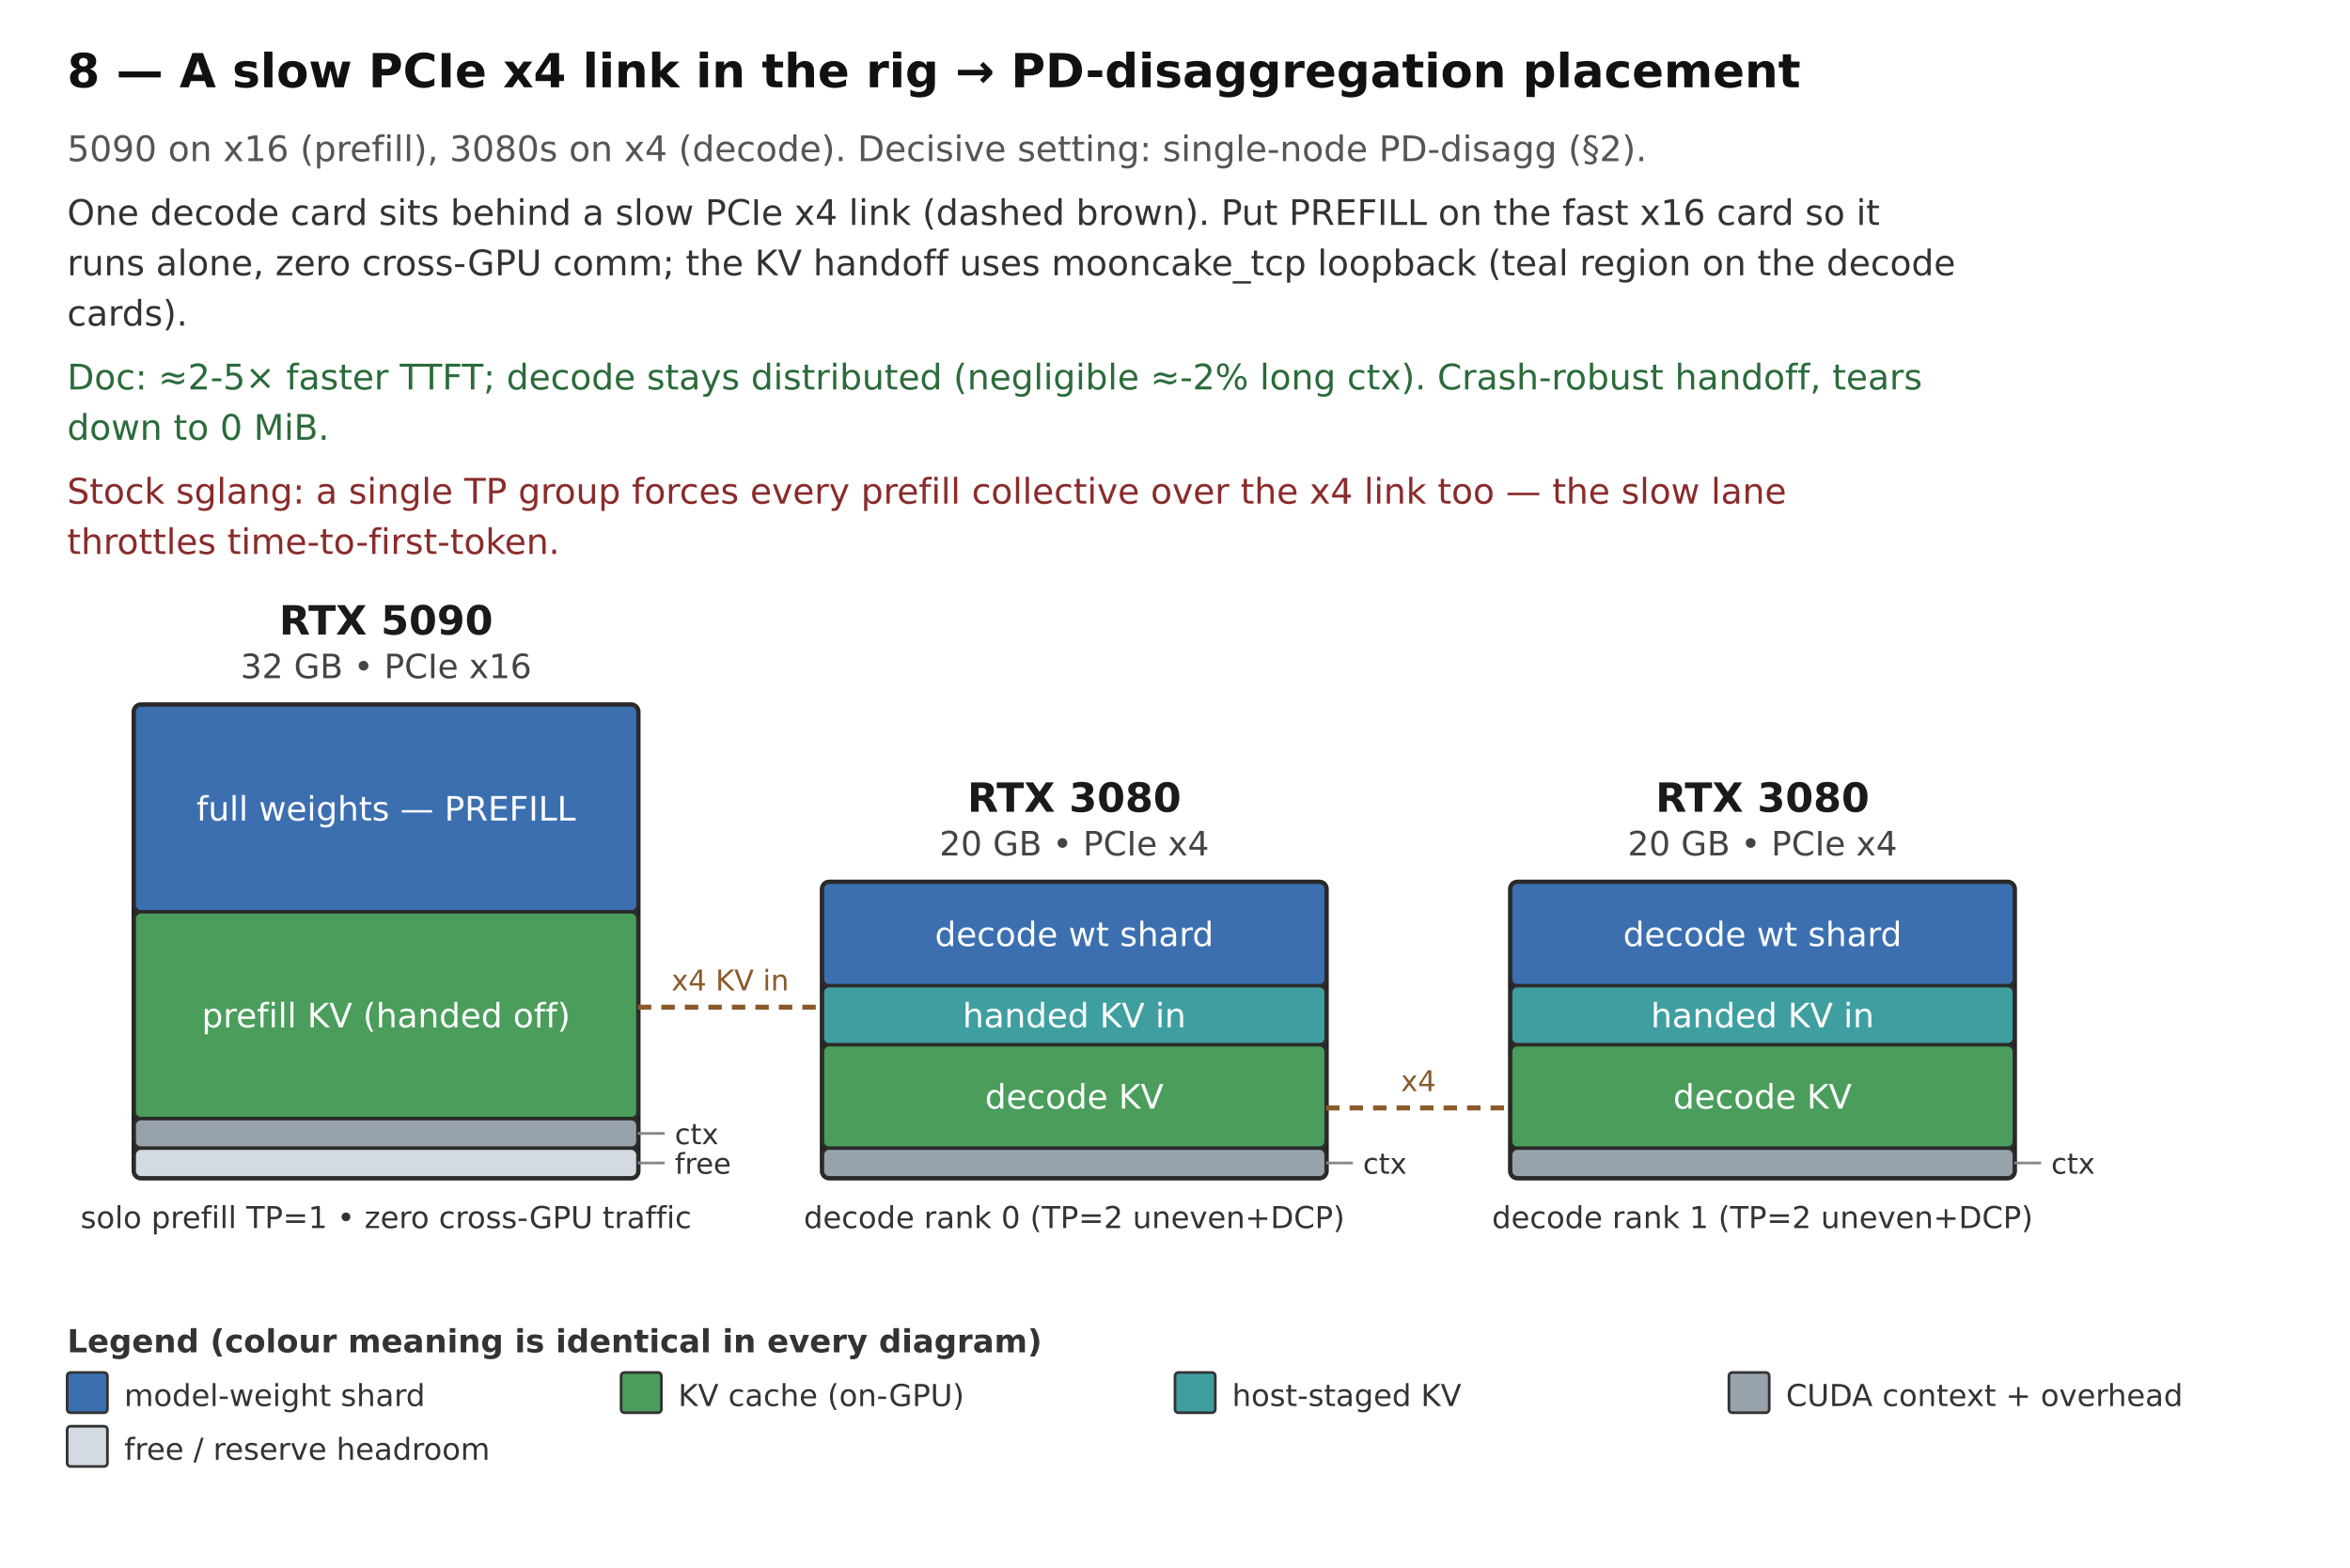
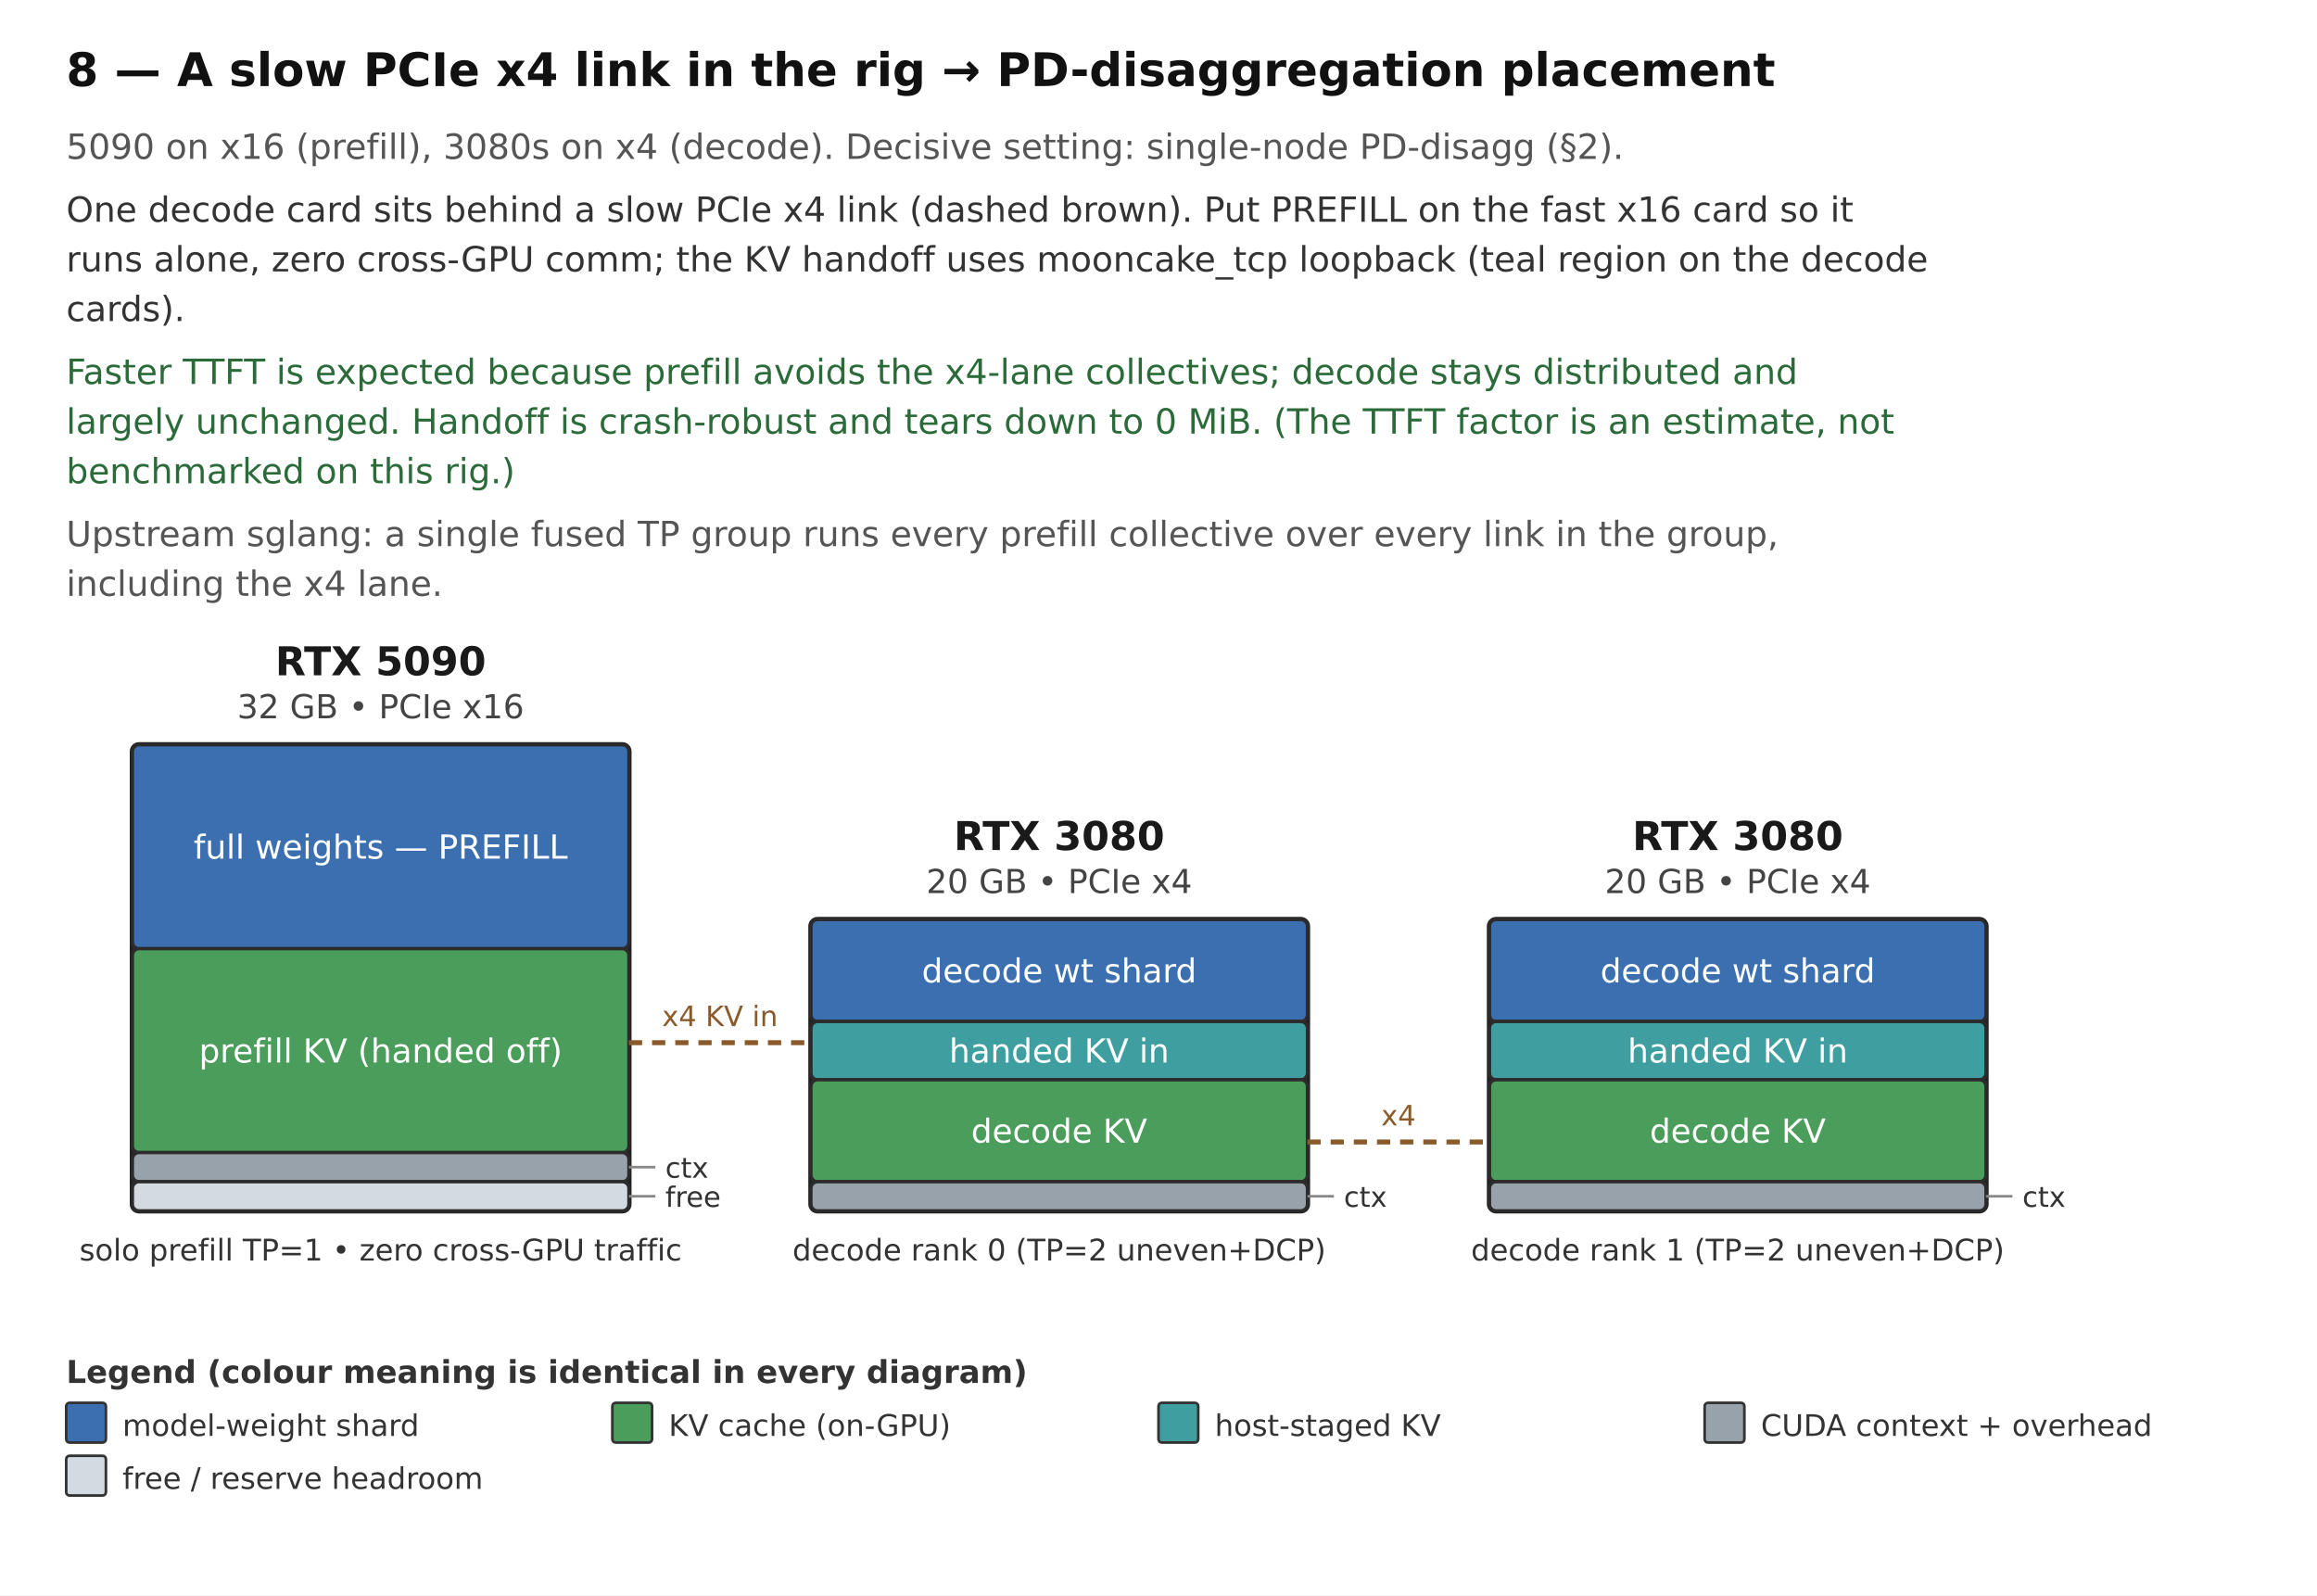
- <svg xmlns="http://www.w3.org/2000/svg" viewBox="0 0 700 467" width="700" height="467" font-family="sans-serif">
+ <svg xmlns="http://www.w3.org/2000/svg" viewBox="0 0 700 482" width="700" height="482" font-family="sans-serif">
  <defs>
    <marker id="arr" markerWidth="9" markerHeight="9" refX="6.5" refY="3" orient="auto" markerUnits="userSpaceOnUse">
      <path d="M0,0 L7,3 L0,6 Z" fill="#333" />
    </marker>
    <marker id="arrP" markerWidth="9" markerHeight="9" refX="6.5" refY="3" orient="auto" markerUnits="userSpaceOnUse">
      <path d="M0,0 L7,3 L0,6 Z" fill="#8a5a2b" />
    </marker>
    <marker id="arrG" markerWidth="9" markerHeight="9" refX="6.5" refY="3" orient="auto" markerUnits="userSpaceOnUse">
      <path d="M0,0 L7,3 L0,6 Z" fill="#227a3a" />
    </marker>
    <marker id="arrR" markerWidth="9" markerHeight="9" refX="6.5" refY="3" orient="auto" markerUnits="userSpaceOnUse">
      <path d="M0,0 L7,3 L0,6 Z" fill="#c0504d" />
    </marker>
    <marker id="arrB" markerWidth="9" markerHeight="9" refX="6.5" refY="3" orient="auto" markerUnits="userSpaceOnUse">
      <path d="M0,0 L7,3 L0,6 Z" fill="#3b6fb0" />
    </marker>
    <marker id="arrV" markerWidth="9" markerHeight="9" refX="6.5" refY="3" orient="auto" markerUnits="userSpaceOnUse">
      <path d="M0,0 L7,3 L0,6 Z" fill="#7d5ba6" />
    </marker>
  </defs>
-   <rect x="0.0" y="0.0" width="700.0" height="467.0" rx="0" fill="#ffffff" stroke="none" stroke-width="0" />
+   <rect x="0.0" y="0.0" width="700.0" height="482.0" rx="0" fill="#ffffff" stroke="none" stroke-width="0" />
  <text x="20.0" y="26.0" font-family="DejaVu Sans, Verdana, Arial, sans-serif" font-size="14" font-weight="bold" text-anchor="start" fill="#111">8 — A slow PCIe x4 link in the rig → PD-disaggregation placement</text>
  <text x="20.0" y="48.0" font-family="DejaVu Sans, Verdana, Arial, sans-serif" font-size="10.5" font-weight="normal" text-anchor="start" fill="#555">5090 on x16 (prefill), 3080s on x4 (decode). Decisive setting: single-node PD-disagg (§2).</text>
  <text x="20.0" y="67.0" font-family="DejaVu Sans, Verdana, Arial, sans-serif" font-size="10.5" font-weight="normal" text-anchor="start" fill="#333">One decode card sits behind a slow PCIe x4 link (dashed brown). Put PREFILL on the fast x16 card so it</text>
  <text x="20.0" y="82.0" font-family="DejaVu Sans, Verdana, Arial, sans-serif" font-size="10.5" font-weight="normal" text-anchor="start" fill="#333">runs alone, zero cross-GPU comm; the KV handoff uses mooncake_tcp loopback (teal region on the decode</text>
  <text x="20.0" y="97.0" font-family="DejaVu Sans, Verdana, Arial, sans-serif" font-size="10.5" font-weight="normal" text-anchor="start" fill="#333">cards).</text>
-   <text x="20.0" y="116.0" font-family="DejaVu Sans, Verdana, Arial, sans-serif" font-size="10.5" font-weight="normal" text-anchor="start" fill="#2b6b3a">Doc: ≈2-5× faster TTFT; decode stays distributed (negligible ≈-2% long ctx). Crash-robust handoff, tears</text>
-   <text x="20.0" y="131.0" font-family="DejaVu Sans, Verdana, Arial, sans-serif" font-size="10.5" font-weight="normal" text-anchor="start" fill="#2b6b3a">down to 0 MiB.</text>
-   <text x="20.0" y="150.0" font-family="DejaVu Sans, Verdana, Arial, sans-serif" font-size="10.5" font-weight="normal" text-anchor="start" fill="#8a2b2b">Stock sglang: a single TP group forces every prefill collective over the x4 link too — the slow lane</text>
-   <text x="20.0" y="165.0" font-family="DejaVu Sans, Verdana, Arial, sans-serif" font-size="10.5" font-weight="normal" text-anchor="start" fill="#8a2b2b">throttles time-to-first-token.</text>
-   <text x="115.0" y="189.0" font-family="DejaVu Sans, Verdana, Arial, sans-serif" font-size="12" font-weight="bold" text-anchor="middle" fill="#1a1a1a">RTX 5090</text>
-   <text x="115.0" y="202.0" font-family="DejaVu Sans, Verdana, Arial, sans-serif" font-size="10" font-weight="normal" text-anchor="middle" fill="#444">32 GB • PCIe x16</text>
-   <rect x="40.0" y="210.0" width="150.0" height="140.8" rx="2" fill="none" stroke="#222" stroke-width="1.6" />
-   <rect x="40.0" y="210.0" width="150.0" height="61.6" rx="2" fill="#3b6fb0" stroke="#2b2b2b" stroke-width="1.0" />
-   <text x="115.0" y="244.4" font-family="DejaVu Sans, Verdana, Arial, sans-serif" font-size="10" font-weight="normal" text-anchor="middle" fill="#ffffff">full weights — PREFILL</text>
-   <rect x="40.0" y="271.6" width="150.0" height="61.6" rx="2" fill="#4a9d5b" stroke="#2b2b2b" stroke-width="1.0" />
-   <text x="115.0" y="306.0" font-family="DejaVu Sans, Verdana, Arial, sans-serif" font-size="10" font-weight="normal" text-anchor="middle" fill="#ffffff">prefill KV (handed off)</text>
-   <rect x="40.0" y="333.2" width="150.0" height="8.8" rx="2" fill="#98a2ab" stroke="#2b2b2b" stroke-width="1.0" />
-   <line x1="190.0" y1="337.6" x2="198.0" y2="337.6" stroke="#888" stroke-width="0.8" />
-   <text x="201.0" y="340.8" font-family="DejaVu Sans, Verdana, Arial, sans-serif" font-size="8.5" font-weight="normal" text-anchor="start" fill="#333">ctx</text>
-   <rect x="40.0" y="342.0" width="150.0" height="8.8" rx="2" fill="#d3dae1" stroke="#2b2b2b" stroke-width="1.0" />
-   <line x1="190.0" y1="346.4" x2="198.0" y2="346.4" stroke="#888" stroke-width="0.8" />
-   <text x="201.0" y="349.6" font-family="DejaVu Sans, Verdana, Arial, sans-serif" font-size="8.5" font-weight="normal" text-anchor="start" fill="#333">free</text>
-   <text x="115.0" y="365.8" font-family="DejaVu Sans, Verdana, Arial, sans-serif" font-size="9" font-weight="normal" text-anchor="middle" fill="#333">solo prefill TP=1 • zero cross-GPU traffic</text>
-   <text x="320.0" y="241.8" font-family="DejaVu Sans, Verdana, Arial, sans-serif" font-size="12" font-weight="bold" text-anchor="middle" fill="#1a1a1a">RTX 3080</text>
-   <text x="320.0" y="254.8" font-family="DejaVu Sans, Verdana, Arial, sans-serif" font-size="10" font-weight="normal" text-anchor="middle" fill="#444">20 GB • PCIe x4</text>
-   <rect x="245.0" y="262.8" width="150.0" height="88.0" rx="2" fill="none" stroke="#222" stroke-width="1.6" />
-   <rect x="245.0" y="262.8" width="150.0" height="30.8" rx="2" fill="#3b6fb0" stroke="#2b2b2b" stroke-width="1.0" />
-   <text x="320.0" y="281.8" font-family="DejaVu Sans, Verdana, Arial, sans-serif" font-size="10" font-weight="normal" text-anchor="middle" fill="#ffffff">decode wt shard</text>
-   <rect x="245.0" y="293.6" width="150.0" height="17.6" rx="2" fill="#3f9fa0" stroke="#2b2b2b" stroke-width="1.0" />
-   <text x="320.0" y="306.0" font-family="DejaVu Sans, Verdana, Arial, sans-serif" font-size="10" font-weight="normal" text-anchor="middle" fill="#ffffff">handed KV in</text>
-   <rect x="245.0" y="311.2" width="150.0" height="30.8" rx="2" fill="#4a9d5b" stroke="#2b2b2b" stroke-width="1.0" />
-   <text x="320.0" y="330.2" font-family="DejaVu Sans, Verdana, Arial, sans-serif" font-size="10" font-weight="normal" text-anchor="middle" fill="#ffffff">decode KV</text>
-   <rect x="245.0" y="342.0" width="150.0" height="8.8" rx="2" fill="#98a2ab" stroke="#2b2b2b" stroke-width="1.0" />
-   <line x1="395.0" y1="346.4" x2="403.0" y2="346.4" stroke="#888" stroke-width="0.8" />
-   <text x="406.0" y="349.6" font-family="DejaVu Sans, Verdana, Arial, sans-serif" font-size="8.5" font-weight="normal" text-anchor="start" fill="#333">ctx</text>
-   <text x="320.0" y="365.8" font-family="DejaVu Sans, Verdana, Arial, sans-serif" font-size="9" font-weight="normal" text-anchor="middle" fill="#333">decode rank 0 (TP=2 uneven+DCP)</text>
-   <text x="525.0" y="241.8" font-family="DejaVu Sans, Verdana, Arial, sans-serif" font-size="12" font-weight="bold" text-anchor="middle" fill="#1a1a1a">RTX 3080</text>
-   <text x="525.0" y="254.8" font-family="DejaVu Sans, Verdana, Arial, sans-serif" font-size="10" font-weight="normal" text-anchor="middle" fill="#444">20 GB • PCIe x4</text>
-   <rect x="450.0" y="262.8" width="150.0" height="88.0" rx="2" fill="none" stroke="#222" stroke-width="1.6" />
-   <rect x="450.0" y="262.8" width="150.0" height="30.8" rx="2" fill="#3b6fb0" stroke="#2b2b2b" stroke-width="1.0" />
-   <text x="525.0" y="281.8" font-family="DejaVu Sans, Verdana, Arial, sans-serif" font-size="10" font-weight="normal" text-anchor="middle" fill="#ffffff">decode wt shard</text>
-   <rect x="450.0" y="293.6" width="150.0" height="17.6" rx="2" fill="#3f9fa0" stroke="#2b2b2b" stroke-width="1.0" />
-   <text x="525.0" y="306.0" font-family="DejaVu Sans, Verdana, Arial, sans-serif" font-size="10" font-weight="normal" text-anchor="middle" fill="#ffffff">handed KV in</text>
-   <rect x="450.0" y="311.2" width="150.0" height="30.8" rx="2" fill="#4a9d5b" stroke="#2b2b2b" stroke-width="1.0" />
-   <text x="525.0" y="330.2" font-family="DejaVu Sans, Verdana, Arial, sans-serif" font-size="10" font-weight="normal" text-anchor="middle" fill="#ffffff">decode KV</text>
-   <rect x="450.0" y="342.0" width="150.0" height="8.8" rx="2" fill="#98a2ab" stroke="#2b2b2b" stroke-width="1.0" />
-   <line x1="600.0" y1="346.4" x2="608.0" y2="346.4" stroke="#888" stroke-width="0.8" />
-   <text x="611.0" y="349.6" font-family="DejaVu Sans, Verdana, Arial, sans-serif" font-size="8.5" font-weight="normal" text-anchor="start" fill="#333">ctx</text>
-   <text x="525.0" y="365.8" font-family="DejaVu Sans, Verdana, Arial, sans-serif" font-size="9" font-weight="normal" text-anchor="middle" fill="#333">decode rank 1 (TP=2 uneven+DCP)</text>
-   <line x1="190.0" y1="300.0" x2="245.0" y2="300.0" stroke="#8a5a2b" stroke-width="1.5" stroke-dasharray="4 3" />
-   <text x="217.5" y="295.0" font-family="DejaVu Sans, Verdana, Arial, sans-serif" font-size="8.5" font-weight="normal" text-anchor="middle" fill="#8a5a2b">x4 KV in</text>
-   <line x1="395.0" y1="330.0" x2="450.0" y2="330.0" stroke="#8a5a2b" stroke-width="1.5" stroke-dasharray="4 3" />
-   <text x="422.5" y="325.0" font-family="DejaVu Sans, Verdana, Arial, sans-serif" font-size="8.5" font-weight="normal" text-anchor="middle" fill="#8a5a2b">x4</text>
-   <text x="20.0" y="402.8" font-family="DejaVu Sans, Verdana, Arial, sans-serif" font-size="9.5" font-weight="bold" text-anchor="start" fill="#333">Legend (colour meaning is identical in every diagram)</text>
-   <rect x="20.0" y="408.8" width="12.0" height="12.0" rx="1" fill="#3b6fb0" stroke="#333" stroke-width="0.8" />
-   <text x="37.0" y="418.8" font-family="DejaVu Sans, Verdana, Arial, sans-serif" font-size="9" font-weight="normal" text-anchor="start" fill="#333">model-weight shard</text>
-   <rect x="185.0" y="408.8" width="12.0" height="12.0" rx="1" fill="#4a9d5b" stroke="#333" stroke-width="0.8" />
-   <text x="202.0" y="418.8" font-family="DejaVu Sans, Verdana, Arial, sans-serif" font-size="9" font-weight="normal" text-anchor="start" fill="#333">KV cache (on-GPU)</text>
-   <rect x="350.0" y="408.8" width="12.0" height="12.0" rx="1" fill="#3f9fa0" stroke="#333" stroke-width="0.8" />
-   <text x="367.0" y="418.8" font-family="DejaVu Sans, Verdana, Arial, sans-serif" font-size="9" font-weight="normal" text-anchor="start" fill="#333">host-staged KV</text>
-   <rect x="515.0" y="408.8" width="12.0" height="12.0" rx="1" fill="#98a2ab" stroke="#333" stroke-width="0.8" />
-   <text x="532.0" y="418.8" font-family="DejaVu Sans, Verdana, Arial, sans-serif" font-size="9" font-weight="normal" text-anchor="start" fill="#333">CUDA context + overhead</text>
-   <rect x="20.0" y="424.8" width="12.0" height="12.0" rx="1" fill="#d3dae1" stroke="#333" stroke-width="0.8" />
-   <text x="37.0" y="434.8" font-family="DejaVu Sans, Verdana, Arial, sans-serif" font-size="9" font-weight="normal" text-anchor="start" fill="#333">free / reserve headroom</text>
+   <text x="20.0" y="116.0" font-family="DejaVu Sans, Verdana, Arial, sans-serif" font-size="10.5" font-weight="normal" text-anchor="start" fill="#2b6b3a">Faster TTFT is expected because prefill avoids the x4-lane collectives; decode stays distributed and</text>
+   <text x="20.0" y="131.0" font-family="DejaVu Sans, Verdana, Arial, sans-serif" font-size="10.5" font-weight="normal" text-anchor="start" fill="#2b6b3a">largely unchanged. Handoff is crash-robust and tears down to 0 MiB. (The TTFT factor is an estimate, not</text>
+   <text x="20.0" y="146.0" font-family="DejaVu Sans, Verdana, Arial, sans-serif" font-size="10.5" font-weight="normal" text-anchor="start" fill="#2b6b3a">benchmarked on this rig.)</text>
+   <text x="20.0" y="165.0" font-family="DejaVu Sans, Verdana, Arial, sans-serif" font-size="10.5" font-weight="normal" text-anchor="start" fill="#555">Upstream sglang: a single fused TP group runs every prefill collective over every link in the group,</text>
+   <text x="20.0" y="180.0" font-family="DejaVu Sans, Verdana, Arial, sans-serif" font-size="10.5" font-weight="normal" text-anchor="start" fill="#555">including the x4 lane.</text>
+   <text x="115.0" y="204.0" font-family="DejaVu Sans, Verdana, Arial, sans-serif" font-size="12" font-weight="bold" text-anchor="middle" fill="#1a1a1a">RTX 5090</text>
+   <text x="115.0" y="217.0" font-family="DejaVu Sans, Verdana, Arial, sans-serif" font-size="10" font-weight="normal" text-anchor="middle" fill="#444">32 GB • PCIe x16</text>
+   <rect x="40.0" y="225.0" width="150.0" height="140.8" rx="2" fill="none" stroke="#222" stroke-width="1.6" />
+   <rect x="40.0" y="225.0" width="150.0" height="61.6" rx="2" fill="#3b6fb0" stroke="#2b2b2b" stroke-width="1.0" />
+   <text x="115.0" y="259.4" font-family="DejaVu Sans, Verdana, Arial, sans-serif" font-size="10" font-weight="normal" text-anchor="middle" fill="#ffffff">full weights — PREFILL</text>
+   <rect x="40.0" y="286.6" width="150.0" height="61.6" rx="2" fill="#4a9d5b" stroke="#2b2b2b" stroke-width="1.0" />
+   <text x="115.0" y="321.0" font-family="DejaVu Sans, Verdana, Arial, sans-serif" font-size="10" font-weight="normal" text-anchor="middle" fill="#ffffff">prefill KV (handed off)</text>
+   <rect x="40.0" y="348.2" width="150.0" height="8.8" rx="2" fill="#98a2ab" stroke="#2b2b2b" stroke-width="1.0" />
+   <line x1="190.0" y1="352.6" x2="198.0" y2="352.6" stroke="#888" stroke-width="0.8" />
+   <text x="201.0" y="355.8" font-family="DejaVu Sans, Verdana, Arial, sans-serif" font-size="8.5" font-weight="normal" text-anchor="start" fill="#333">ctx</text>
+   <rect x="40.0" y="357.0" width="150.0" height="8.8" rx="2" fill="#d3dae1" stroke="#2b2b2b" stroke-width="1.0" />
+   <line x1="190.0" y1="361.4" x2="198.0" y2="361.4" stroke="#888" stroke-width="0.8" />
+   <text x="201.0" y="364.6" font-family="DejaVu Sans, Verdana, Arial, sans-serif" font-size="8.5" font-weight="normal" text-anchor="start" fill="#333">free</text>
+   <text x="115.0" y="380.8" font-family="DejaVu Sans, Verdana, Arial, sans-serif" font-size="9" font-weight="normal" text-anchor="middle" fill="#333">solo prefill TP=1 • zero cross-GPU traffic</text>
+   <text x="320.0" y="256.8" font-family="DejaVu Sans, Verdana, Arial, sans-serif" font-size="12" font-weight="bold" text-anchor="middle" fill="#1a1a1a">RTX 3080</text>
+   <text x="320.0" y="269.8" font-family="DejaVu Sans, Verdana, Arial, sans-serif" font-size="10" font-weight="normal" text-anchor="middle" fill="#444">20 GB • PCIe x4</text>
+   <rect x="245.0" y="277.8" width="150.0" height="88.0" rx="2" fill="none" stroke="#222" stroke-width="1.6" />
+   <rect x="245.0" y="277.8" width="150.0" height="30.8" rx="2" fill="#3b6fb0" stroke="#2b2b2b" stroke-width="1.0" />
+   <text x="320.0" y="296.8" font-family="DejaVu Sans, Verdana, Arial, sans-serif" font-size="10" font-weight="normal" text-anchor="middle" fill="#ffffff">decode wt shard</text>
+   <rect x="245.0" y="308.6" width="150.0" height="17.6" rx="2" fill="#3f9fa0" stroke="#2b2b2b" stroke-width="1.0" />
+   <text x="320.0" y="321.0" font-family="DejaVu Sans, Verdana, Arial, sans-serif" font-size="10" font-weight="normal" text-anchor="middle" fill="#ffffff">handed KV in</text>
+   <rect x="245.0" y="326.2" width="150.0" height="30.8" rx="2" fill="#4a9d5b" stroke="#2b2b2b" stroke-width="1.0" />
+   <text x="320.0" y="345.2" font-family="DejaVu Sans, Verdana, Arial, sans-serif" font-size="10" font-weight="normal" text-anchor="middle" fill="#ffffff">decode KV</text>
+   <rect x="245.0" y="357.0" width="150.0" height="8.8" rx="2" fill="#98a2ab" stroke="#2b2b2b" stroke-width="1.0" />
+   <line x1="395.0" y1="361.4" x2="403.0" y2="361.4" stroke="#888" stroke-width="0.8" />
+   <text x="406.0" y="364.6" font-family="DejaVu Sans, Verdana, Arial, sans-serif" font-size="8.5" font-weight="normal" text-anchor="start" fill="#333">ctx</text>
+   <text x="320.0" y="380.8" font-family="DejaVu Sans, Verdana, Arial, sans-serif" font-size="9" font-weight="normal" text-anchor="middle" fill="#333">decode rank 0 (TP=2 uneven+DCP)</text>
+   <text x="525.0" y="256.8" font-family="DejaVu Sans, Verdana, Arial, sans-serif" font-size="12" font-weight="bold" text-anchor="middle" fill="#1a1a1a">RTX 3080</text>
+   <text x="525.0" y="269.8" font-family="DejaVu Sans, Verdana, Arial, sans-serif" font-size="10" font-weight="normal" text-anchor="middle" fill="#444">20 GB • PCIe x4</text>
+   <rect x="450.0" y="277.8" width="150.0" height="88.0" rx="2" fill="none" stroke="#222" stroke-width="1.6" />
+   <rect x="450.0" y="277.8" width="150.0" height="30.8" rx="2" fill="#3b6fb0" stroke="#2b2b2b" stroke-width="1.0" />
+   <text x="525.0" y="296.8" font-family="DejaVu Sans, Verdana, Arial, sans-serif" font-size="10" font-weight="normal" text-anchor="middle" fill="#ffffff">decode wt shard</text>
+   <rect x="450.0" y="308.6" width="150.0" height="17.6" rx="2" fill="#3f9fa0" stroke="#2b2b2b" stroke-width="1.0" />
+   <text x="525.0" y="321.0" font-family="DejaVu Sans, Verdana, Arial, sans-serif" font-size="10" font-weight="normal" text-anchor="middle" fill="#ffffff">handed KV in</text>
+   <rect x="450.0" y="326.2" width="150.0" height="30.8" rx="2" fill="#4a9d5b" stroke="#2b2b2b" stroke-width="1.0" />
+   <text x="525.0" y="345.2" font-family="DejaVu Sans, Verdana, Arial, sans-serif" font-size="10" font-weight="normal" text-anchor="middle" fill="#ffffff">decode KV</text>
+   <rect x="450.0" y="357.0" width="150.0" height="8.8" rx="2" fill="#98a2ab" stroke="#2b2b2b" stroke-width="1.0" />
+   <line x1="600.0" y1="361.4" x2="608.0" y2="361.4" stroke="#888" stroke-width="0.8" />
+   <text x="611.0" y="364.6" font-family="DejaVu Sans, Verdana, Arial, sans-serif" font-size="8.5" font-weight="normal" text-anchor="start" fill="#333">ctx</text>
+   <text x="525.0" y="380.8" font-family="DejaVu Sans, Verdana, Arial, sans-serif" font-size="9" font-weight="normal" text-anchor="middle" fill="#333">decode rank 1 (TP=2 uneven+DCP)</text>
+   <line x1="190.0" y1="315.0" x2="245.0" y2="315.0" stroke="#8a5a2b" stroke-width="1.5" stroke-dasharray="4 3" />
+   <text x="217.5" y="310.0" font-family="DejaVu Sans, Verdana, Arial, sans-serif" font-size="8.5" font-weight="normal" text-anchor="middle" fill="#8a5a2b">x4 KV in</text>
+   <line x1="395.0" y1="345.0" x2="450.0" y2="345.0" stroke="#8a5a2b" stroke-width="1.5" stroke-dasharray="4 3" />
+   <text x="422.5" y="340.0" font-family="DejaVu Sans, Verdana, Arial, sans-serif" font-size="8.5" font-weight="normal" text-anchor="middle" fill="#8a5a2b">x4</text>
+   <text x="20.0" y="417.8" font-family="DejaVu Sans, Verdana, Arial, sans-serif" font-size="9.5" font-weight="bold" text-anchor="start" fill="#333">Legend (colour meaning is identical in every diagram)</text>
+   <rect x="20.0" y="423.8" width="12.0" height="12.0" rx="1" fill="#3b6fb0" stroke="#333" stroke-width="0.8" />
+   <text x="37.0" y="433.8" font-family="DejaVu Sans, Verdana, Arial, sans-serif" font-size="9" font-weight="normal" text-anchor="start" fill="#333">model-weight shard</text>
+   <rect x="185.0" y="423.8" width="12.0" height="12.0" rx="1" fill="#4a9d5b" stroke="#333" stroke-width="0.8" />
+   <text x="202.0" y="433.8" font-family="DejaVu Sans, Verdana, Arial, sans-serif" font-size="9" font-weight="normal" text-anchor="start" fill="#333">KV cache (on-GPU)</text>
+   <rect x="350.0" y="423.8" width="12.0" height="12.0" rx="1" fill="#3f9fa0" stroke="#333" stroke-width="0.8" />
+   <text x="367.0" y="433.8" font-family="DejaVu Sans, Verdana, Arial, sans-serif" font-size="9" font-weight="normal" text-anchor="start" fill="#333">host-staged KV</text>
+   <rect x="515.0" y="423.8" width="12.0" height="12.0" rx="1" fill="#98a2ab" stroke="#333" stroke-width="0.8" />
+   <text x="532.0" y="433.8" font-family="DejaVu Sans, Verdana, Arial, sans-serif" font-size="9" font-weight="normal" text-anchor="start" fill="#333">CUDA context + overhead</text>
+   <rect x="20.0" y="439.8" width="12.0" height="12.0" rx="1" fill="#d3dae1" stroke="#333" stroke-width="0.8" />
+   <text x="37.0" y="449.8" font-family="DejaVu Sans, Verdana, Arial, sans-serif" font-size="9" font-weight="normal" text-anchor="start" fill="#333">free / reserve headroom</text>
</svg>
